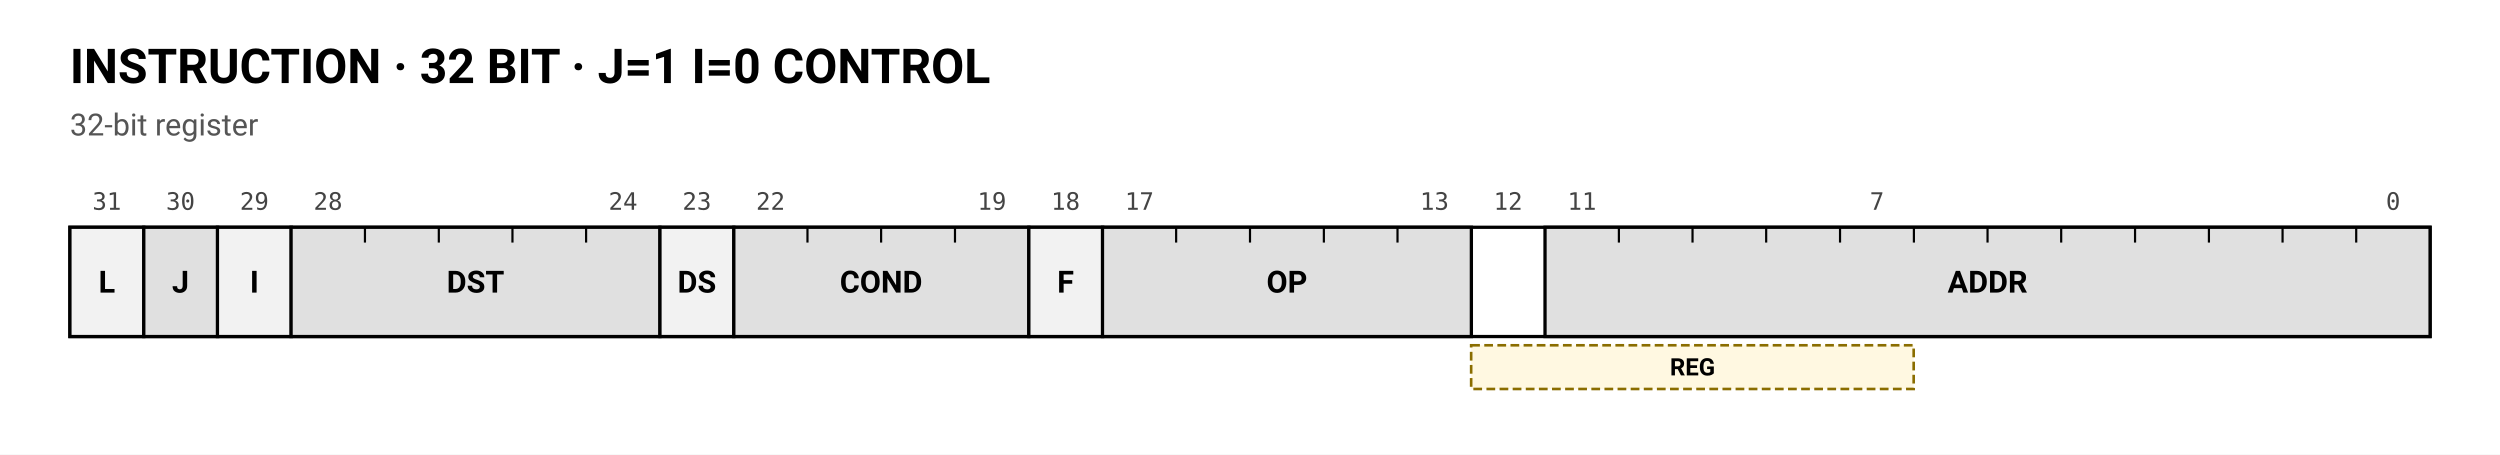
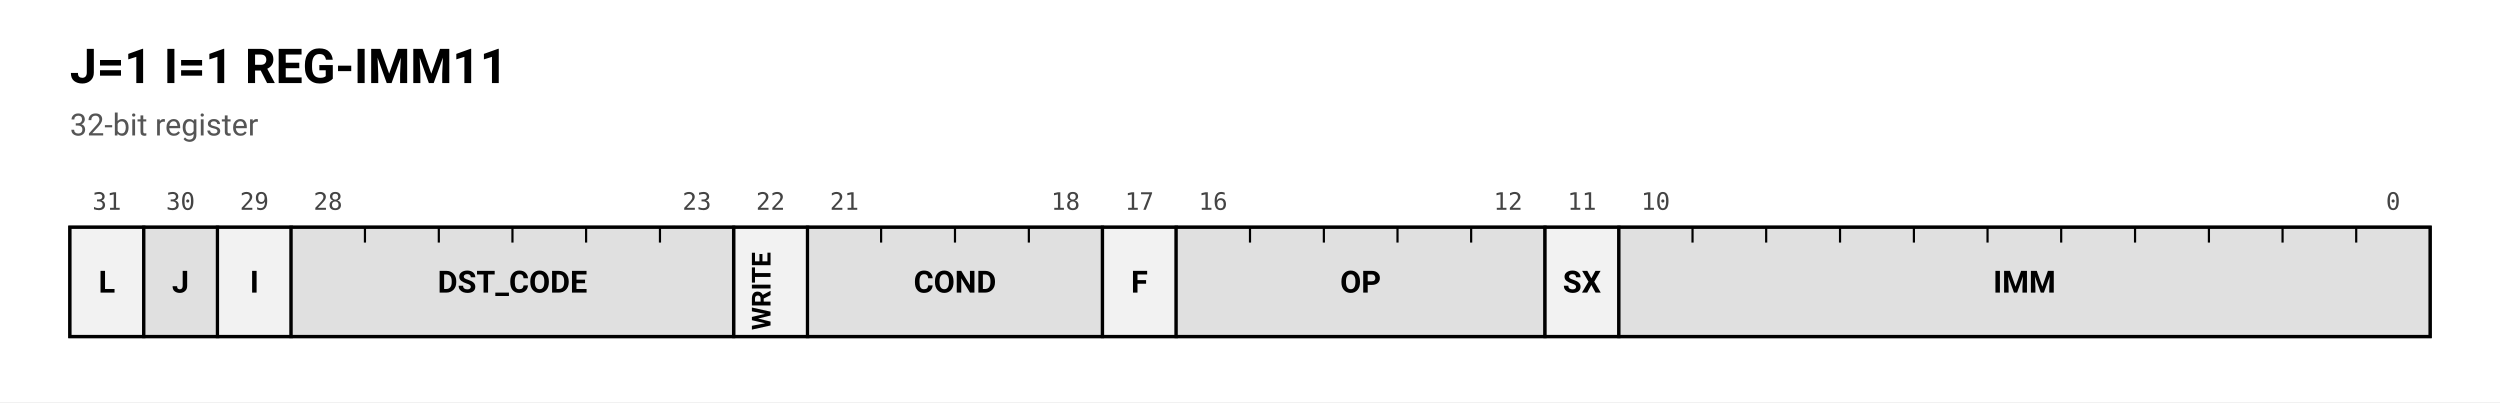
- <svg xmlns="http://www.w3.org/2000/svg" width="1144" height="208" viewBox="0 0 1144 208">
+ <svg xmlns="http://www.w3.org/2000/svg" width="1144" height="184" viewBox="0 0 1144 184">
  <defs>
    <pattern id="hatch" width="6" height="6" patternUnits="userSpaceOnUse" patternTransform="rotate(45)">
      <rect width="6" height="6" fill="#FFFFFF" />
      <line x1="0" y1="0" x2="0" y2="6" stroke="#B0B0B0" stroke-width="2" />
    </pattern>
    <pattern id="xpat" width="8" height="8" patternUnits="userSpaceOnUse">
      <rect width="8" height="8" fill="#FFFFFF" />
      <path d="M0 0L8 8M8 0L0 8" stroke="#C07070" stroke-width="1" />
    </pattern>
    <marker id="arr" viewBox="0 0 10 10" refX="9" refY="5" markerWidth="8" markerHeight="8" orient="auto">
      <path d="M0 0L10 5L0 10z" fill="#000000" />
    </marker>
  </defs>
  <style>text{font-family:-apple-system,BlinkMacSystemFont,"Segoe UI",Roboto,Helvetica,Arial,sans-serif}.m{font-family:ui-monospace,Menlo,Consolas,"DejaVu Sans Mono",monospace}</style>
-   <rect width="1144" height="208" fill="#FFFFFF" />
-   <text x="32" y="38" font-size="22" font-weight="700" fill="#000000">INSTRUCTION · 32 BIT · J=1 I=0 CONTROL</text>
+   <rect width="1144" height="184" fill="#FFFFFF" />
+   <text x="32" y="38" font-size="22" font-weight="700" fill="#000000">J=1 I=1 REG-IMM11</text>
  <text x="32" y="62" font-size="14" fill="#555555">32-bit register</text>
  <text x="48.9" y="96" font-size="11" text-anchor="middle" fill="#444444" class="m">31</text>
  <text x="82.6" y="96" font-size="11" text-anchor="middle" fill="#444444" class="m">30</text>
  <text x="116.4" y="96" font-size="11" text-anchor="middle" fill="#444444" class="m">29</text>
  <text x="150.1" y="96" font-size="11" text-anchor="middle" fill="#444444" class="m">28</text>
-   <text x="285.1" y="96" font-size="11" text-anchor="middle" fill="#444444" class="m">24</text>
  <text x="318.9" y="96" font-size="11" text-anchor="middle" fill="#444444" class="m">23</text>
  <text x="352.6" y="96" font-size="11" text-anchor="middle" fill="#444444" class="m">22</text>
-   <text x="453.9" y="96" font-size="11" text-anchor="middle" fill="#444444" class="m">19</text>
+   <text x="386.4" y="96" font-size="11" text-anchor="middle" fill="#444444" class="m">21</text>
  <text x="487.6" y="96" font-size="11" text-anchor="middle" fill="#444444" class="m">18</text>
  <text x="521.4" y="96" font-size="11" text-anchor="middle" fill="#444444" class="m">17</text>
-   <text x="656.4" y="96" font-size="11" text-anchor="middle" fill="#444444" class="m">13</text>
+   <text x="555.1" y="96" font-size="11" text-anchor="middle" fill="#444444" class="m">16</text>
  <text x="690.1" y="96" font-size="11" text-anchor="middle" fill="#444444" class="m">12</text>
  <text x="723.9" y="96" font-size="11" text-anchor="middle" fill="#444444" class="m">11</text>
-   <text x="858.9" y="96" font-size="11" text-anchor="middle" fill="#444444" class="m">7</text>
+   <text x="757.6" y="96" font-size="11" text-anchor="middle" fill="#444444" class="m">10</text>
  <text x="1095.1" y="96" font-size="11" text-anchor="middle" fill="#444444" class="m">0</text>
  <rect x="32" y="104" width="1080" height="50" fill="#FFFFFF" stroke="#000000" stroke-width="1.5" />
  <rect x="32" y="104" width="33.8" height="50" fill="#F2F2F2" stroke="#000000" stroke-width="1.5" />
  <text x="48.9" y="133.9" font-size="14" text-anchor="middle" fill="#000000" font-weight="700">L</text>
  <rect x="65.8" y="104" width="33.8" height="50" fill="#E0E0E0" stroke="#000000" stroke-width="1.5" />
  <text x="82.6" y="133.9" font-size="14" text-anchor="middle" fill="#000000" font-weight="700">J</text>
  <rect x="99.5" y="104" width="33.8" height="50" fill="#F2F2F2" stroke="#000000" stroke-width="1.5" />
  <text x="116.4" y="133.9" font-size="14" text-anchor="middle" fill="#000000" font-weight="700">I</text>
-   <rect x="133.2" y="104" width="168.8" height="50" fill="#E0E0E0" stroke="#000000" stroke-width="1.5" />
-   <text x="217.6" y="133.9" font-size="14" text-anchor="middle" fill="#000000" font-weight="700">DST</text>
+   <rect x="133.2" y="104" width="202.5" height="50" fill="#E0E0E0" stroke="#000000" stroke-width="1.5" />
+   <text x="234.5" y="133.9" font-size="14" text-anchor="middle" fill="#000000" font-weight="700">DST_CODE</text>
  <line x1="167" y1="104" x2="167" y2="111" stroke="#000000" stroke-width="1" />
  <line x1="200.8" y1="104" x2="200.8" y2="111" stroke="#000000" stroke-width="1" />
  <line x1="234.5" y1="104" x2="234.5" y2="111" stroke="#000000" stroke-width="1" />
  <line x1="268.2" y1="104" x2="268.2" y2="111" stroke="#000000" stroke-width="1" />
-   <rect x="302" y="104" width="33.8" height="50" fill="#F2F2F2" stroke="#000000" stroke-width="1.5" />
-   <text x="318.9" y="133.9" font-size="14" text-anchor="middle" fill="#000000" font-weight="700">DS</text>
-   <rect x="335.8" y="104" width="135" height="50" fill="#E0E0E0" stroke="#000000" stroke-width="1.5" />
-   <text x="403.2" y="133.9" font-size="14" text-anchor="middle" fill="#000000" font-weight="700">COND</text>
-   <line x1="369.5" y1="104" x2="369.5" y2="111" stroke="#000000" stroke-width="1" />
+   <line x1="302" y1="104" x2="302" y2="111" stroke="#000000" stroke-width="1" />
+   <rect x="335.8" y="104" width="33.8" height="50" fill="#F2F2F2" stroke="#000000" stroke-width="1.5" />
+   <text x="352.6" y="133.2" font-size="12" text-anchor="middle" fill="#000000" font-weight="700" transform="rotate(-90 352.6 133.2)">WRITE</text>
+   <rect x="369.5" y="104" width="135" height="50" fill="#E0E0E0" stroke="#000000" stroke-width="1.5" />
+   <text x="437" y="133.9" font-size="14" text-anchor="middle" fill="#000000" font-weight="700">COND</text>
  <line x1="403.2" y1="104" x2="403.2" y2="111" stroke="#000000" stroke-width="1" />
  <line x1="437" y1="104" x2="437" y2="111" stroke="#000000" stroke-width="1" />
-   <rect x="470.8" y="104" width="33.8" height="50" fill="#F2F2F2" stroke="#000000" stroke-width="1.5" />
-   <text x="487.6" y="133.9" font-size="14" text-anchor="middle" fill="#000000" font-weight="700">F</text>
-   <rect x="504.5" y="104" width="168.8" height="50" fill="#E0E0E0" stroke="#000000" stroke-width="1.5" />
-   <text x="588.9" y="133.9" font-size="14" text-anchor="middle" fill="#000000" font-weight="700">OP</text>
-   <line x1="538.2" y1="104" x2="538.2" y2="111" stroke="#000000" stroke-width="1" />
+   <line x1="470.8" y1="104" x2="470.8" y2="111" stroke="#000000" stroke-width="1" />
+   <rect x="504.5" y="104" width="33.8" height="50" fill="#F2F2F2" stroke="#000000" stroke-width="1.5" />
+   <text x="521.4" y="133.9" font-size="14" text-anchor="middle" fill="#000000" font-weight="700">F</text>
+   <rect x="538.2" y="104" width="168.8" height="50" fill="#E0E0E0" stroke="#000000" stroke-width="1.5" />
+   <text x="622.6" y="133.9" font-size="14" text-anchor="middle" fill="#000000" font-weight="700">OP</text>
  <line x1="572" y1="104" x2="572" y2="111" stroke="#000000" stroke-width="1" />
  <line x1="605.8" y1="104" x2="605.8" y2="111" stroke="#000000" stroke-width="1" />
  <line x1="639.5" y1="104" x2="639.5" y2="111" stroke="#000000" stroke-width="1" />
-   <rect x="707" y="104" width="405" height="50" fill="#E0E0E0" stroke="#000000" stroke-width="1.5" />
-   <text x="909.5" y="133.9" font-size="14" text-anchor="middle" fill="#000000" font-weight="700">ADDR</text>
-   <line x1="740.8" y1="104" x2="740.8" y2="111" stroke="#000000" stroke-width="1" />
+   <line x1="673.2" y1="104" x2="673.2" y2="111" stroke="#000000" stroke-width="1" />
+   <rect x="707" y="104" width="33.8" height="50" fill="#F2F2F2" stroke="#000000" stroke-width="1.5" />
+   <text x="723.9" y="133.9" font-size="14" text-anchor="middle" fill="#000000" font-weight="700">SX</text>
+   <rect x="740.8" y="104" width="371.2" height="50" fill="#E0E0E0" stroke="#000000" stroke-width="1.5" />
+   <text x="926.4" y="133.9" font-size="14" text-anchor="middle" fill="#000000" font-weight="700">IMM</text>
  <line x1="774.5" y1="104" x2="774.5" y2="111" stroke="#000000" stroke-width="1" />
  <line x1="808.2" y1="104" x2="808.2" y2="111" stroke="#000000" stroke-width="1" />
  <line x1="842" y1="104" x2="842" y2="111" stroke="#000000" stroke-width="1" />
  <line x1="875.8" y1="104" x2="875.8" y2="111" stroke="#000000" stroke-width="1" />
  <line x1="909.5" y1="104" x2="909.5" y2="111" stroke="#000000" stroke-width="1" />
  <line x1="943.2" y1="104" x2="943.2" y2="111" stroke="#000000" stroke-width="1" />
  <line x1="977" y1="104" x2="977" y2="111" stroke="#000000" stroke-width="1" />
  <line x1="1010.8" y1="104" x2="1010.8" y2="111" stroke="#000000" stroke-width="1" />
  <line x1="1044.5" y1="104" x2="1044.5" y2="111" stroke="#000000" stroke-width="1" />
  <line x1="1078.2" y1="104" x2="1078.2" y2="111" stroke="#000000" stroke-width="1" />
-   <rect x="673.2" y="158" width="202.5" height="20" fill="#FFF8E1" stroke="#8A6D00" stroke-width="1.2" stroke-dasharray="4,2" />
-   <text x="774.5" y="171.8" font-size="11" text-anchor="middle" fill="#000000" font-weight="700">REG</text>
</svg>
